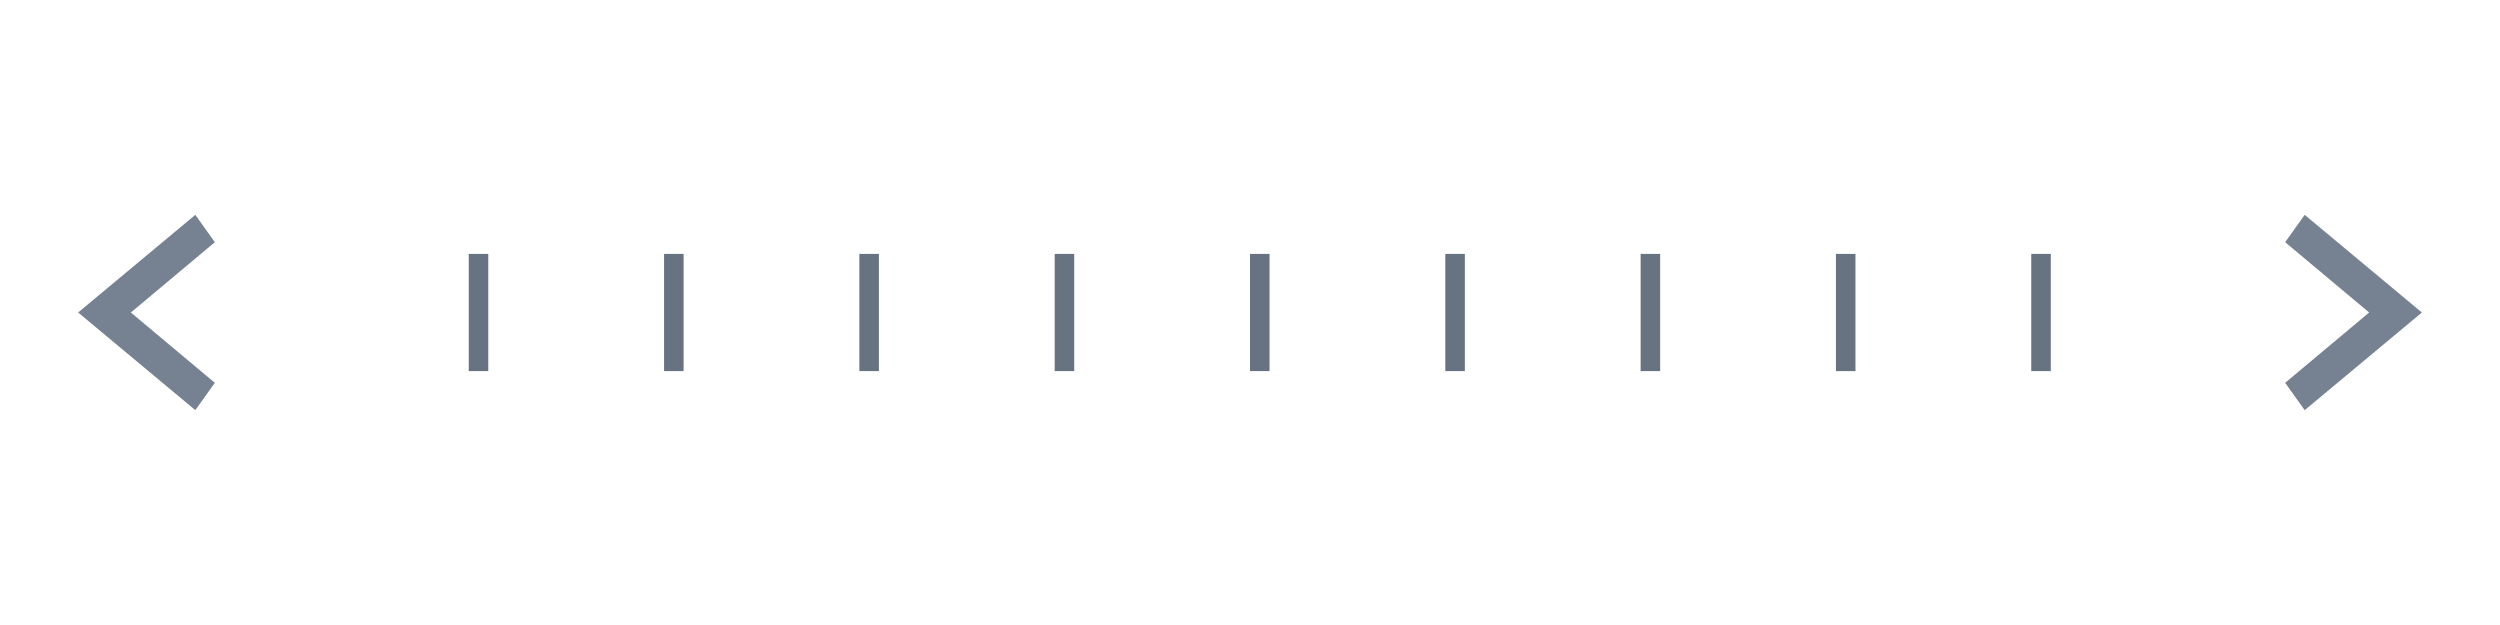
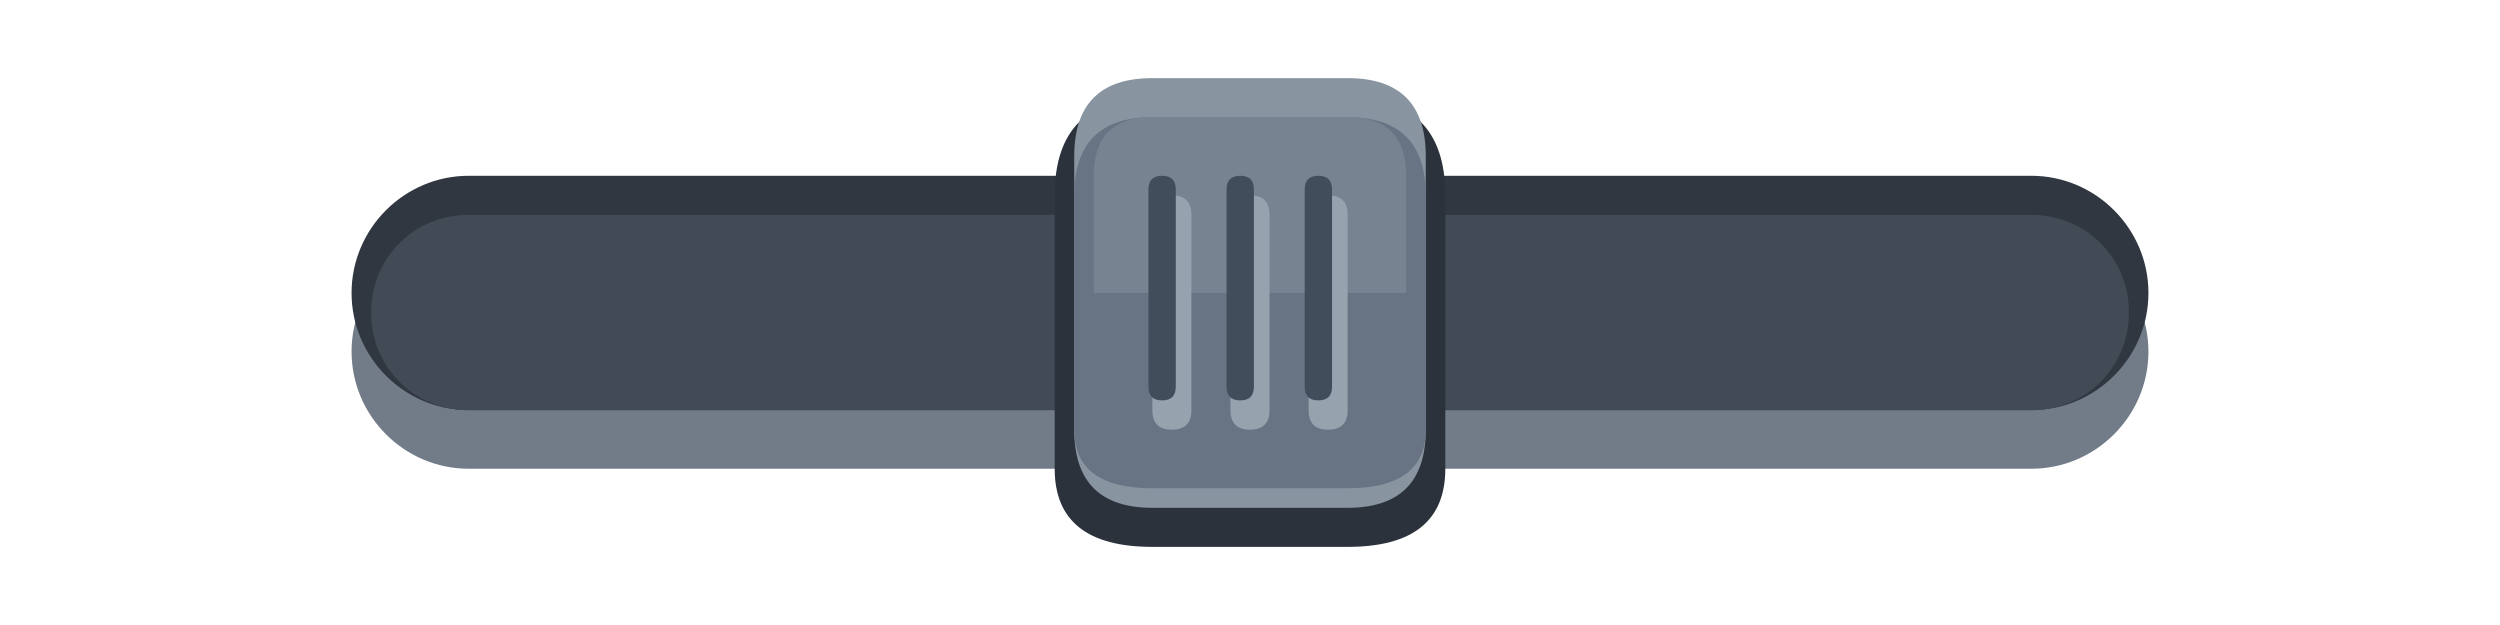
<svg xmlns="http://www.w3.org/2000/svg" width="128" height="32" viewBox="0 0 128 32">
-   <path fill="#768291" d="M10 11 L4 16 L10 21 L11 19.6 L6.7 16 L11 12.4 Z M118 11 L124 16 L118 21 L117 19.6 L121.3 16 L117 12.4 Z" />
-   <rect fill="#687382" x="24" y="13" width="1" height="6" />
-   <rect fill="#687382" x="34" y="13" width="1" height="6" />
-   <rect fill="#687382" x="44" y="13" width="1" height="6" />
-   <rect fill="#687382" x="54" y="13" width="1" height="6" />
-   <rect fill="#687382" x="64" y="13" width="1" height="6" />
-   <rect fill="#687382" x="74" y="13" width="1" height="6" />
-   <rect fill="#687382" x="84" y="13" width="1" height="6" />
-   <rect fill="#687382" x="94" y="13" width="1" height="6" />
-   <rect fill="#687382" x="104" y="13" width="1" height="6" />
+   <path fill="#727c88" d="M24 12 L104 12 C107.3 12 110 14.7 110 18 C110 21.3 107.3 24 104 24 L24 24 C20.7 24 18 21.3 18 18 C18 14.7 20.7 12 24 12 Z" />
+   <path fill="#303741" d="M24 9 L104 9 C107.3 9 110 11.7 110 15 C110 18.3 107.3 21 104 21 L24 21 C20.7 21 18 18.3 18 15 C18 11.7 20.7 9 24 9 Z" />
+   <path fill="#414a55" d="M24 11 L104 11 C106.8 11 109 13.2 109 16 C109 18.8 106.8 21 104 21 L24 21 C21.2 21 19 18.8 19 16 C19 13.2 21.2 11 24 11 Z" />
+   <path fill="#2b323c" d="M59 5 L69 5 Q74 5 74 10 L74 24 Q74 28 69 28 L59 28 Q54 28 54 24 L54 10 Q54 5 59 5 Z" />
+   <path fill="#8994a1" d="M59 4 L69 4 Q73 4 73 8 L73 22 Q73 26 69 26 L59 26 Q55 26 55 22 L55 8 Q55 4 59 4 Z" />
+   <path fill="#687483" d="M59 6 L69 6 Q73 6 73 10 L73 22 Q73 25 69 25 L59 25 Q55 25 55 22 L55 10 Q55 6 59 6 Z" />
+   <path fill="#778391" d="M59 6 L69 6 Q72 6 72 9 L72 15 L56 15 L56 9 Q56 6 59 6 Z" />
+   <path fill="#97a2af" d="M60 10 Q61 10 61 11 L61 21 Q61 22 60 22 Q59 22 59 21 L59 11 Q59 10 60 10 Z M64 10 Q65 10 65 11 L65 21 Q65 22 64 22 Q63 22 63 21 L63 11 Q63 10 64 10 Z M68 10 Q69 10 69 11 L69 21 Q69 22 68 22 Q67 22 67 21 L67 11 Q67 10 68 10 Z" />
+   <path fill="#424d5c" d="M59.5 9 Q60.2 9 60.2 9.7 L60.2 19.8 Q60.2 20.5 59.5 20.5 Q58.8 20.5 58.8 19.8 L58.8 9.7 Q58.8 9 59.5 9 Z M63.5 9 Q64.2 9 64.2 9.7 L64.2 19.8 Q64.2 20.5 63.5 20.5 Q62.8 20.5 62.8 19.8 L62.8 9.7 Q62.8 9 63.5 9 Z M67.5 9 Q68.2 9 68.2 9.7 L68.2 19.8 Q68.2 20.5 67.5 20.5 Q66.8 20.5 66.8 19.8 L66.8 9.7 Q66.8 9 67.5 9 Z" />
</svg>
